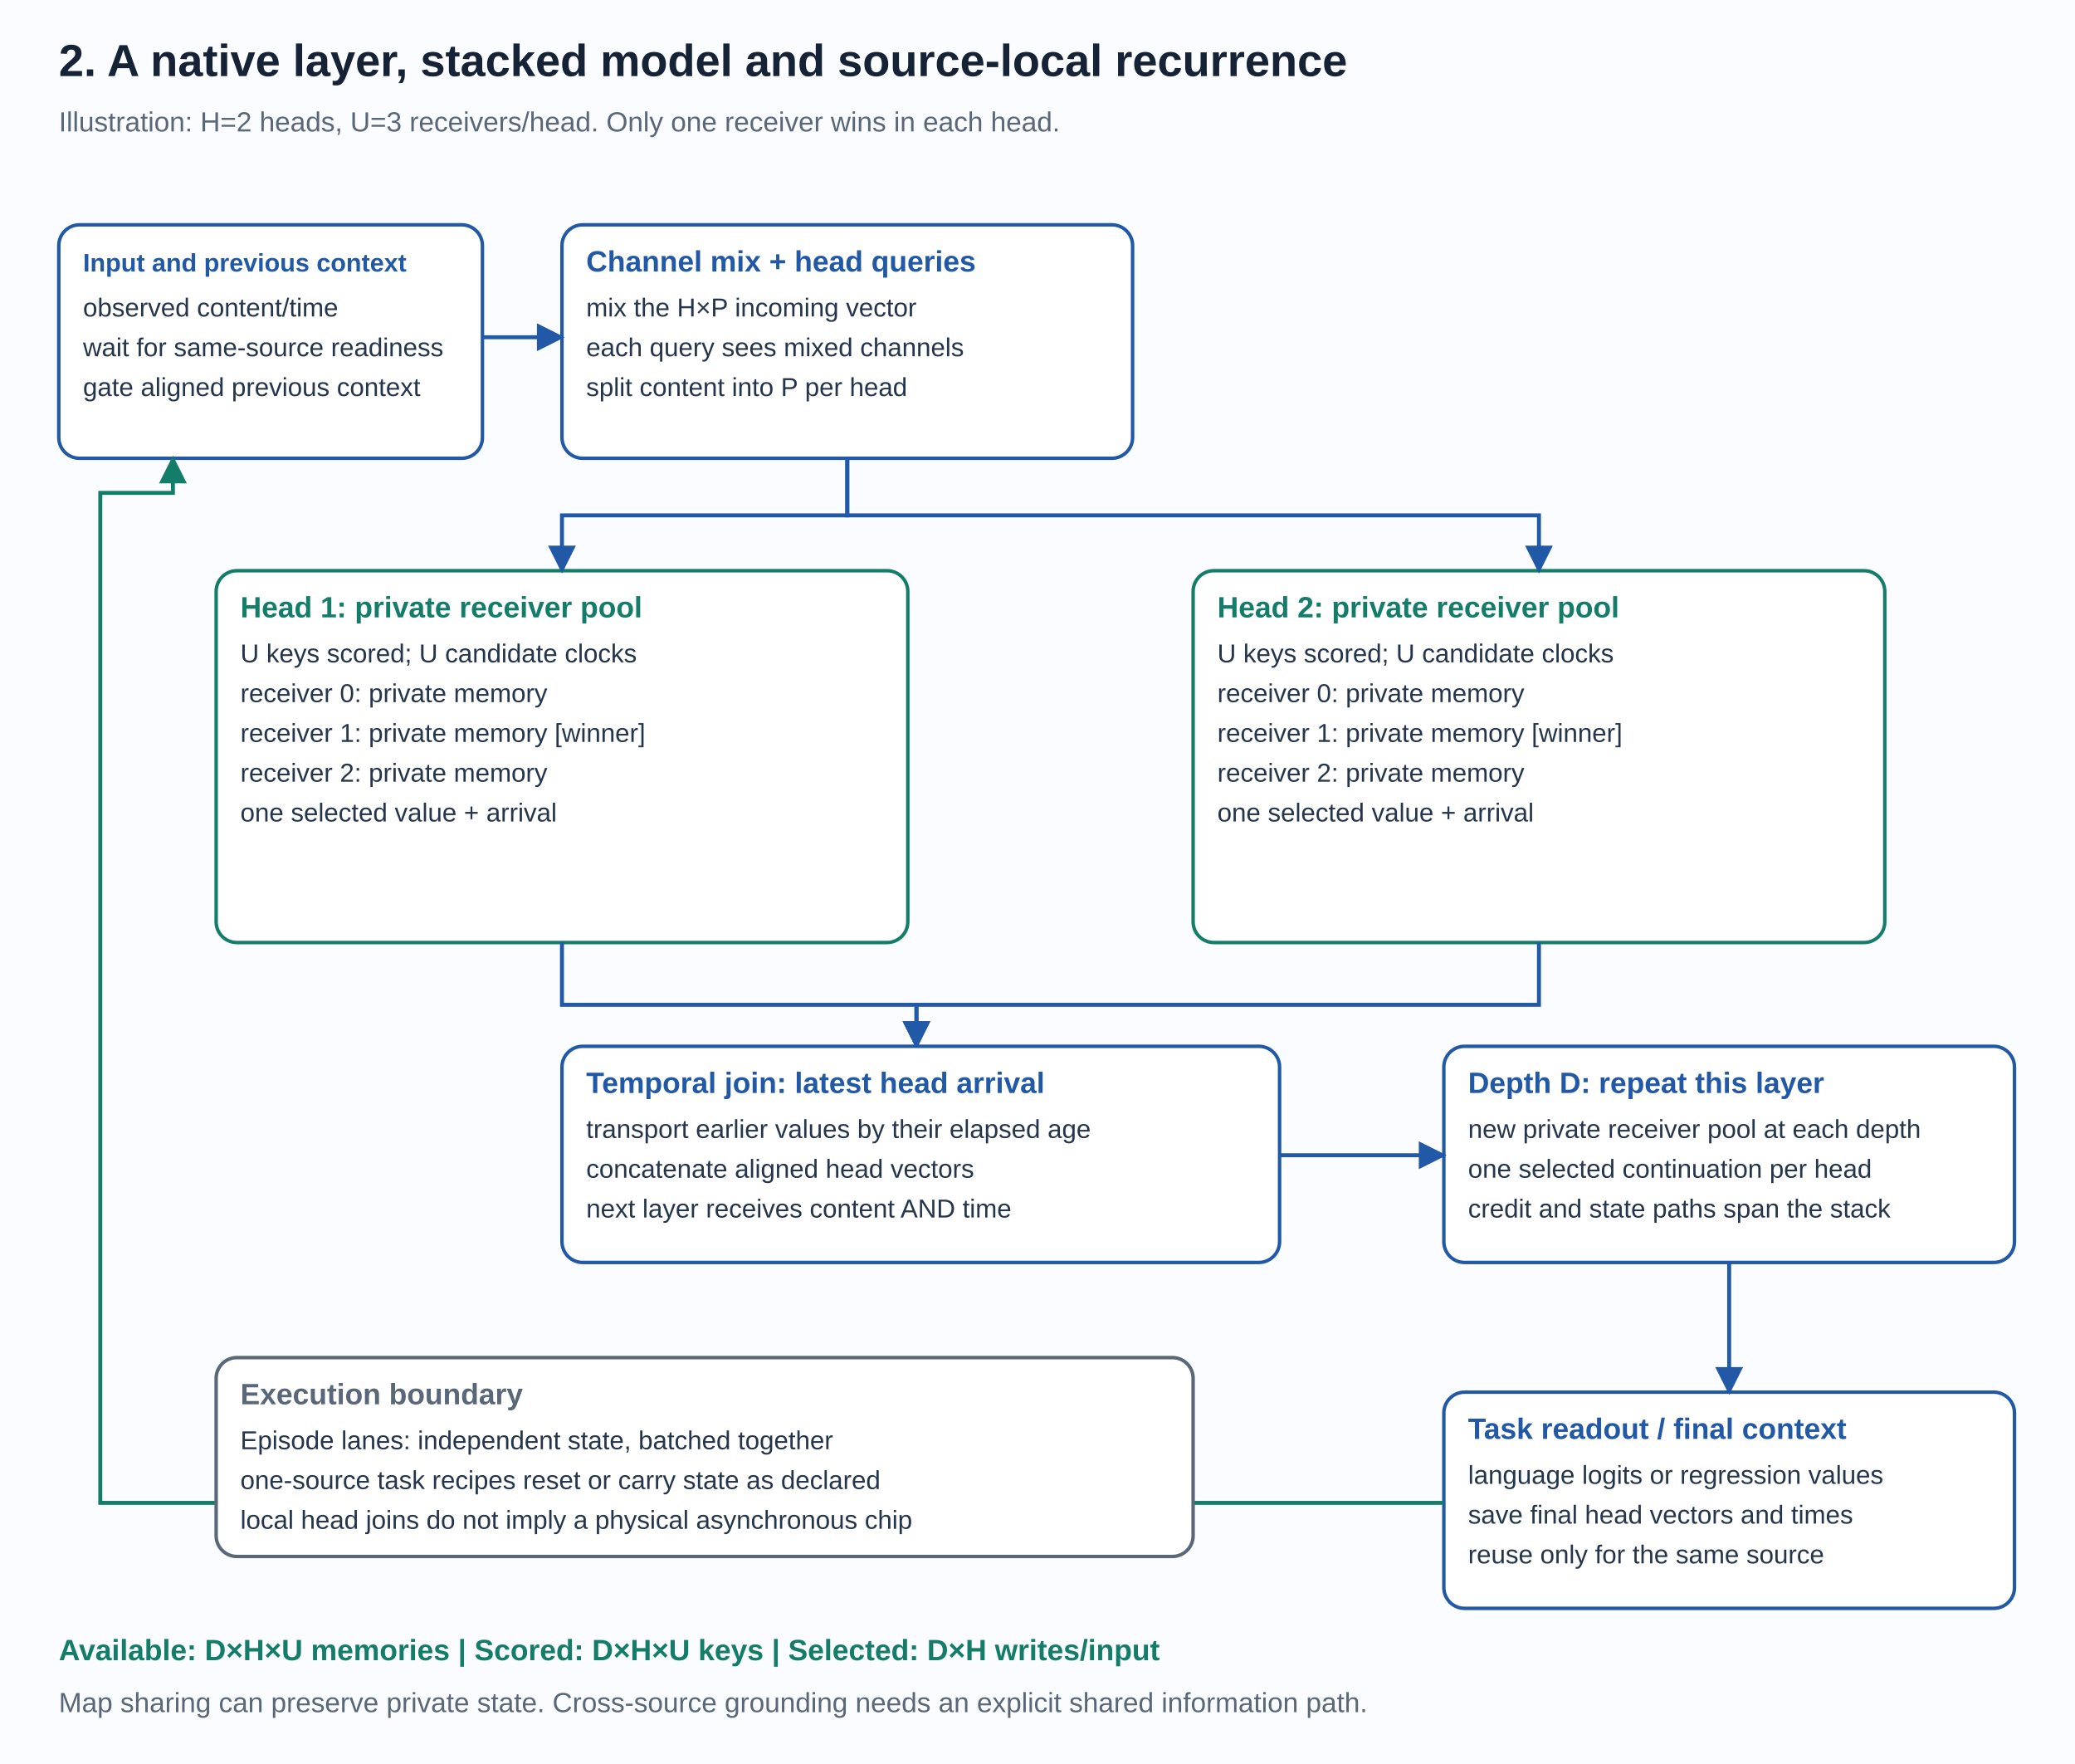
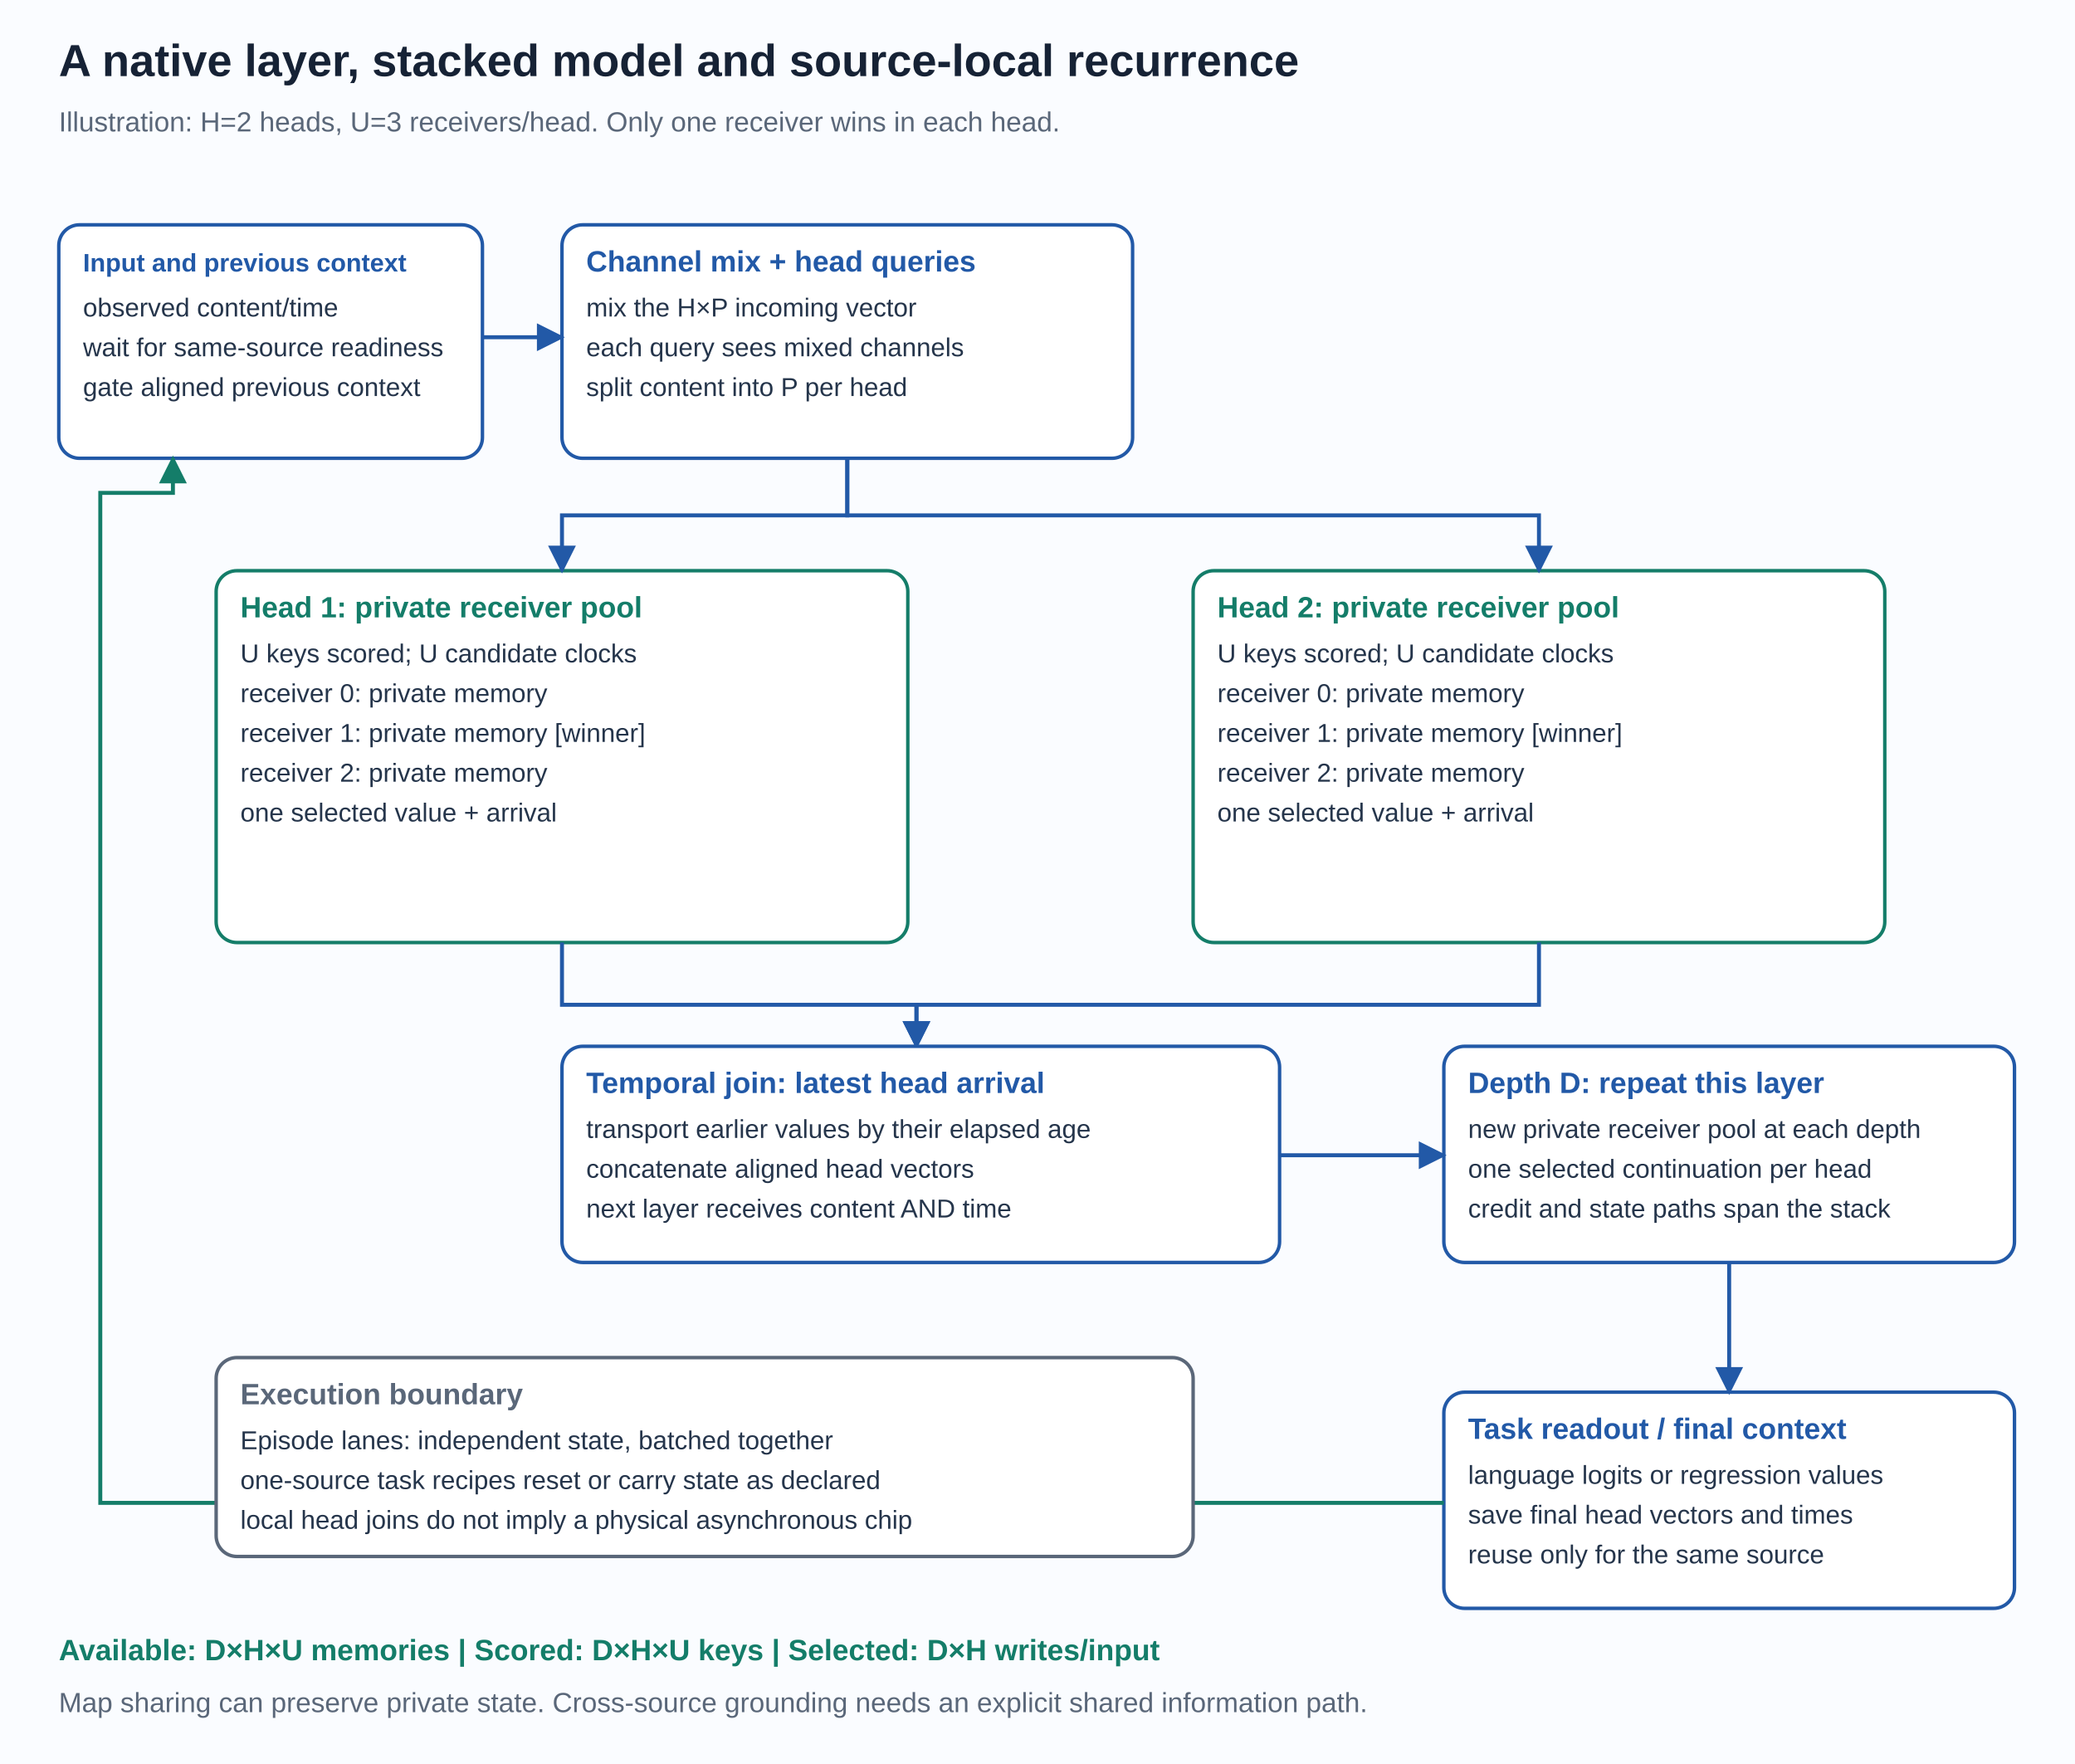
- <svg xmlns="http://www.w3.org/2000/svg" viewBox="0 0 1200 1020" role="img" aria-label="2. A native layer, stacked model and source-local recurrence">
+ <svg xmlns="http://www.w3.org/2000/svg" viewBox="0 0 1200 1020" role="img" aria-label="A native layer, stacked model and source-local recurrence">
  <defs>
-     <marker id="arrow-9762d771" viewBox="0 0 10 10" refX="9" refY="5" markerWidth="7" markerHeight="7" orient="auto-start-reverse">
+     <marker id="arrow-552de2f4" viewBox="0 0 10 10" refX="9" refY="5" markerWidth="7" markerHeight="7" orient="auto-start-reverse">
      <path d="M0,0 L10,5 L0,10 Z" fill="context-stroke" />
    </marker>
  </defs>
  <rect width="1200" height="1020" fill="#fafcff" />
-   <text x="34" y="44" font-family="Arial, sans-serif" font-size="26" fill="#162235" font-weight="700">2. A native layer, stacked model and source-local recurrence</text>
+   <text x="34" y="44" font-family="Arial, sans-serif" font-size="26" fill="#162235" font-weight="700">A native layer, stacked model and source-local recurrence</text>
  <text x="34" y="76" font-family="Arial, sans-serif" font-size="16" fill="#5a6779" font-weight="400">Illustration: H=2 heads, U=3 receivers/head. Only one receiver wins in each head.</text>
  <g class="">
    <rect x="34" y="130" width="245" height="135" rx="12" fill="white" stroke="#2259a7" stroke-width="2" />
    <text x="48" y="157" font-family="Arial, sans-serif" font-size="14.642" fill="#2259a7" font-weight="700">Input and previous context</text>
    <text x="48" y="183" font-family="Arial, sans-serif" font-size="15" fill="#25354b" font-weight="400">observed content/time</text>
    <text x="48" y="206" font-family="Arial, sans-serif" font-size="15" fill="#25354b" font-weight="400">wait for same-source readiness</text>
    <text x="48" y="229" font-family="Arial, sans-serif" font-size="15" fill="#25354b" font-weight="400">gate aligned previous context</text>
  </g>
  <g class="">
    <rect x="325" y="130" width="330" height="135" rx="12" fill="white" stroke="#2259a7" stroke-width="2" />
    <text x="339" y="157" font-family="Arial, sans-serif" font-size="17" fill="#2259a7" font-weight="700">Channel mix + head queries</text>
    <text x="339" y="183" font-family="Arial, sans-serif" font-size="15" fill="#25354b" font-weight="400">mix the H×P incoming vector</text>
    <text x="339" y="206" font-family="Arial, sans-serif" font-size="15" fill="#25354b" font-weight="400">each query sees mixed channels</text>
    <text x="339" y="229" font-family="Arial, sans-serif" font-size="15" fill="#25354b" font-weight="400">split content into P per head</text>
  </g>
-   <polyline class="" points="279,195 325,195" fill="none" stroke="#2259a7" stroke-width="2.3" stroke-dasharray="0" marker-end="url(#arrow-9762d771)" />
+   <polyline class="" points="279,195 325,195" fill="none" stroke="#2259a7" stroke-width="2.3" stroke-dasharray="0" marker-end="url(#arrow-552de2f4)" />
  <g class="">
    <rect x="125" y="330" width="400" height="215" rx="12" fill="white" stroke="#147d69" stroke-width="2" />
    <text x="139" y="357" font-family="Arial, sans-serif" font-size="17" fill="#147d69" font-weight="700">Head 1: private receiver pool</text>
    <text x="139" y="383" font-family="Arial, sans-serif" font-size="15" fill="#25354b" font-weight="400">U keys scored; U candidate clocks</text>
    <text x="139" y="406" font-family="Arial, sans-serif" font-size="15" fill="#25354b" font-weight="400">receiver 0: private memory</text>
    <text x="139" y="429" font-family="Arial, sans-serif" font-size="15" fill="#25354b" font-weight="400">receiver 1: private memory [winner]</text>
    <text x="139" y="452" font-family="Arial, sans-serif" font-size="15" fill="#25354b" font-weight="400">receiver 2: private memory</text>
    <text x="139" y="475" font-family="Arial, sans-serif" font-size="15" fill="#25354b" font-weight="400">one selected value + arrival</text>
  </g>
-   <polyline class="" points="490,265 490,298 325,298 325,330" fill="none" stroke="#2259a7" stroke-width="2.3" stroke-dasharray="0" marker-end="url(#arrow-9762d771)" />
-   <polyline class="" points="325,545 325,581 530,581 530,605" fill="none" stroke="#2259a7" stroke-width="2.3" stroke-dasharray="0" marker-end="url(#arrow-9762d771)" />
+   <polyline class="" points="490,265 490,298 325,298 325,330" fill="none" stroke="#2259a7" stroke-width="2.3" stroke-dasharray="0" marker-end="url(#arrow-552de2f4)" />
+   <polyline class="" points="325,545 325,581 530,581 530,605" fill="none" stroke="#2259a7" stroke-width="2.3" stroke-dasharray="0" marker-end="url(#arrow-552de2f4)" />
  <g class="">
    <rect x="690" y="330" width="400" height="215" rx="12" fill="white" stroke="#147d69" stroke-width="2" />
    <text x="704" y="357" font-family="Arial, sans-serif" font-size="17" fill="#147d69" font-weight="700">Head 2: private receiver pool</text>
    <text x="704" y="383" font-family="Arial, sans-serif" font-size="15" fill="#25354b" font-weight="400">U keys scored; U candidate clocks</text>
    <text x="704" y="406" font-family="Arial, sans-serif" font-size="15" fill="#25354b" font-weight="400">receiver 0: private memory</text>
    <text x="704" y="429" font-family="Arial, sans-serif" font-size="15" fill="#25354b" font-weight="400">receiver 1: private memory [winner]</text>
    <text x="704" y="452" font-family="Arial, sans-serif" font-size="15" fill="#25354b" font-weight="400">receiver 2: private memory</text>
    <text x="704" y="475" font-family="Arial, sans-serif" font-size="15" fill="#25354b" font-weight="400">one selected value + arrival</text>
  </g>
-   <polyline class="" points="490,265 490,298 890,298 890,330" fill="none" stroke="#2259a7" stroke-width="2.3" stroke-dasharray="0" marker-end="url(#arrow-9762d771)" />
-   <polyline class="" points="890,545 890,581 530,581 530,605" fill="none" stroke="#2259a7" stroke-width="2.3" stroke-dasharray="0" marker-end="url(#arrow-9762d771)" />
+   <polyline class="" points="490,265 490,298 890,298 890,330" fill="none" stroke="#2259a7" stroke-width="2.3" stroke-dasharray="0" marker-end="url(#arrow-552de2f4)" />
+   <polyline class="" points="890,545 890,581 530,581 530,605" fill="none" stroke="#2259a7" stroke-width="2.3" stroke-dasharray="0" marker-end="url(#arrow-552de2f4)" />
  <g class="">
    <rect x="325" y="605" width="415" height="125" rx="12" fill="white" stroke="#2259a7" stroke-width="2" />
    <text x="339" y="632" font-family="Arial, sans-serif" font-size="17" fill="#2259a7" font-weight="700">Temporal join: latest head arrival</text>
    <text x="339" y="658" font-family="Arial, sans-serif" font-size="15" fill="#25354b" font-weight="400">transport earlier values by their elapsed age</text>
    <text x="339" y="681" font-family="Arial, sans-serif" font-size="15" fill="#25354b" font-weight="400">concatenate aligned head vectors</text>
    <text x="339" y="704" font-family="Arial, sans-serif" font-size="15" fill="#25354b" font-weight="400">next layer receives content AND time</text>
  </g>
  <g class="">
    <rect x="835" y="605" width="330" height="125" rx="12" fill="white" stroke="#2259a7" stroke-width="2" />
    <text x="849" y="632" font-family="Arial, sans-serif" font-size="17" fill="#2259a7" font-weight="700">Depth D: repeat this layer</text>
    <text x="849" y="658" font-family="Arial, sans-serif" font-size="15" fill="#25354b" font-weight="400">new private receiver pool at each depth</text>
    <text x="849" y="681" font-family="Arial, sans-serif" font-size="15" fill="#25354b" font-weight="400">one selected continuation per head</text>
    <text x="849" y="704" font-family="Arial, sans-serif" font-size="15" fill="#25354b" font-weight="400">credit and state paths span the stack</text>
  </g>
-   <polyline class="" points="740,668 835,668" fill="none" stroke="#2259a7" stroke-width="2.3" stroke-dasharray="0" marker-end="url(#arrow-9762d771)" />
+   <polyline class="" points="740,668 835,668" fill="none" stroke="#2259a7" stroke-width="2.3" stroke-dasharray="0" marker-end="url(#arrow-552de2f4)" />
  <g class="">
    <rect x="835" y="805" width="330" height="125" rx="12" fill="white" stroke="#2259a7" stroke-width="2" />
    <text x="849" y="832" font-family="Arial, sans-serif" font-size="17" fill="#2259a7" font-weight="700">Task readout / final context</text>
    <text x="849" y="858" font-family="Arial, sans-serif" font-size="15" fill="#25354b" font-weight="400">language logits or regression values</text>
    <text x="849" y="881" font-family="Arial, sans-serif" font-size="15" fill="#25354b" font-weight="400">save final head vectors and times</text>
    <text x="849" y="904" font-family="Arial, sans-serif" font-size="15" fill="#25354b" font-weight="400">reuse only for the same source</text>
  </g>
-   <polyline class="" points="1000,730 1000,805" fill="none" stroke="#2259a7" stroke-width="2.3" stroke-dasharray="0" marker-end="url(#arrow-9762d771)" />
-   <polyline class="" points="835,869 58,869 58,285 100,285 100,265" fill="none" stroke="#147d69" stroke-width="2.3" stroke-dasharray="0" marker-end="url(#arrow-9762d771)" />
+   <polyline class="" points="1000,730 1000,805" fill="none" stroke="#2259a7" stroke-width="2.3" stroke-dasharray="0" marker-end="url(#arrow-552de2f4)" />
+   <polyline class="" points="835,869 58,869 58,285 100,285 100,265" fill="none" stroke="#147d69" stroke-width="2.3" stroke-dasharray="0" marker-end="url(#arrow-552de2f4)" />
  <g class="">
    <rect x="125" y="785" width="565" height="115" rx="12" fill="white" stroke="#5a6779" stroke-width="2" />
    <text x="139" y="812" font-family="Arial, sans-serif" font-size="17" fill="#5a6779" font-weight="700">Execution boundary</text>
    <text x="139" y="838" font-family="Arial, sans-serif" font-size="15" fill="#25354b" font-weight="400">Episode lanes: independent state, batched together</text>
    <text x="139" y="861" font-family="Arial, sans-serif" font-size="15" fill="#25354b" font-weight="400">one-source task recipes reset or carry state as declared</text>
    <text x="139" y="884" font-family="Arial, sans-serif" font-size="15" fill="#25354b" font-weight="400">local head joins do not imply a physical asynchronous chip</text>
  </g>
  <text x="34" y="960" font-family="Arial, sans-serif" font-size="17" fill="#147d69" font-weight="700">Available: D×H×U memories   |   Scored: D×H×U keys   |   Selected: D×H writes/input</text>
  <text x="34" y="990" font-family="Arial, sans-serif" font-size="16" fill="#5a6779" font-weight="400">Map sharing can preserve private state. Cross-source grounding needs an explicit shared information path.</text>
</svg>
